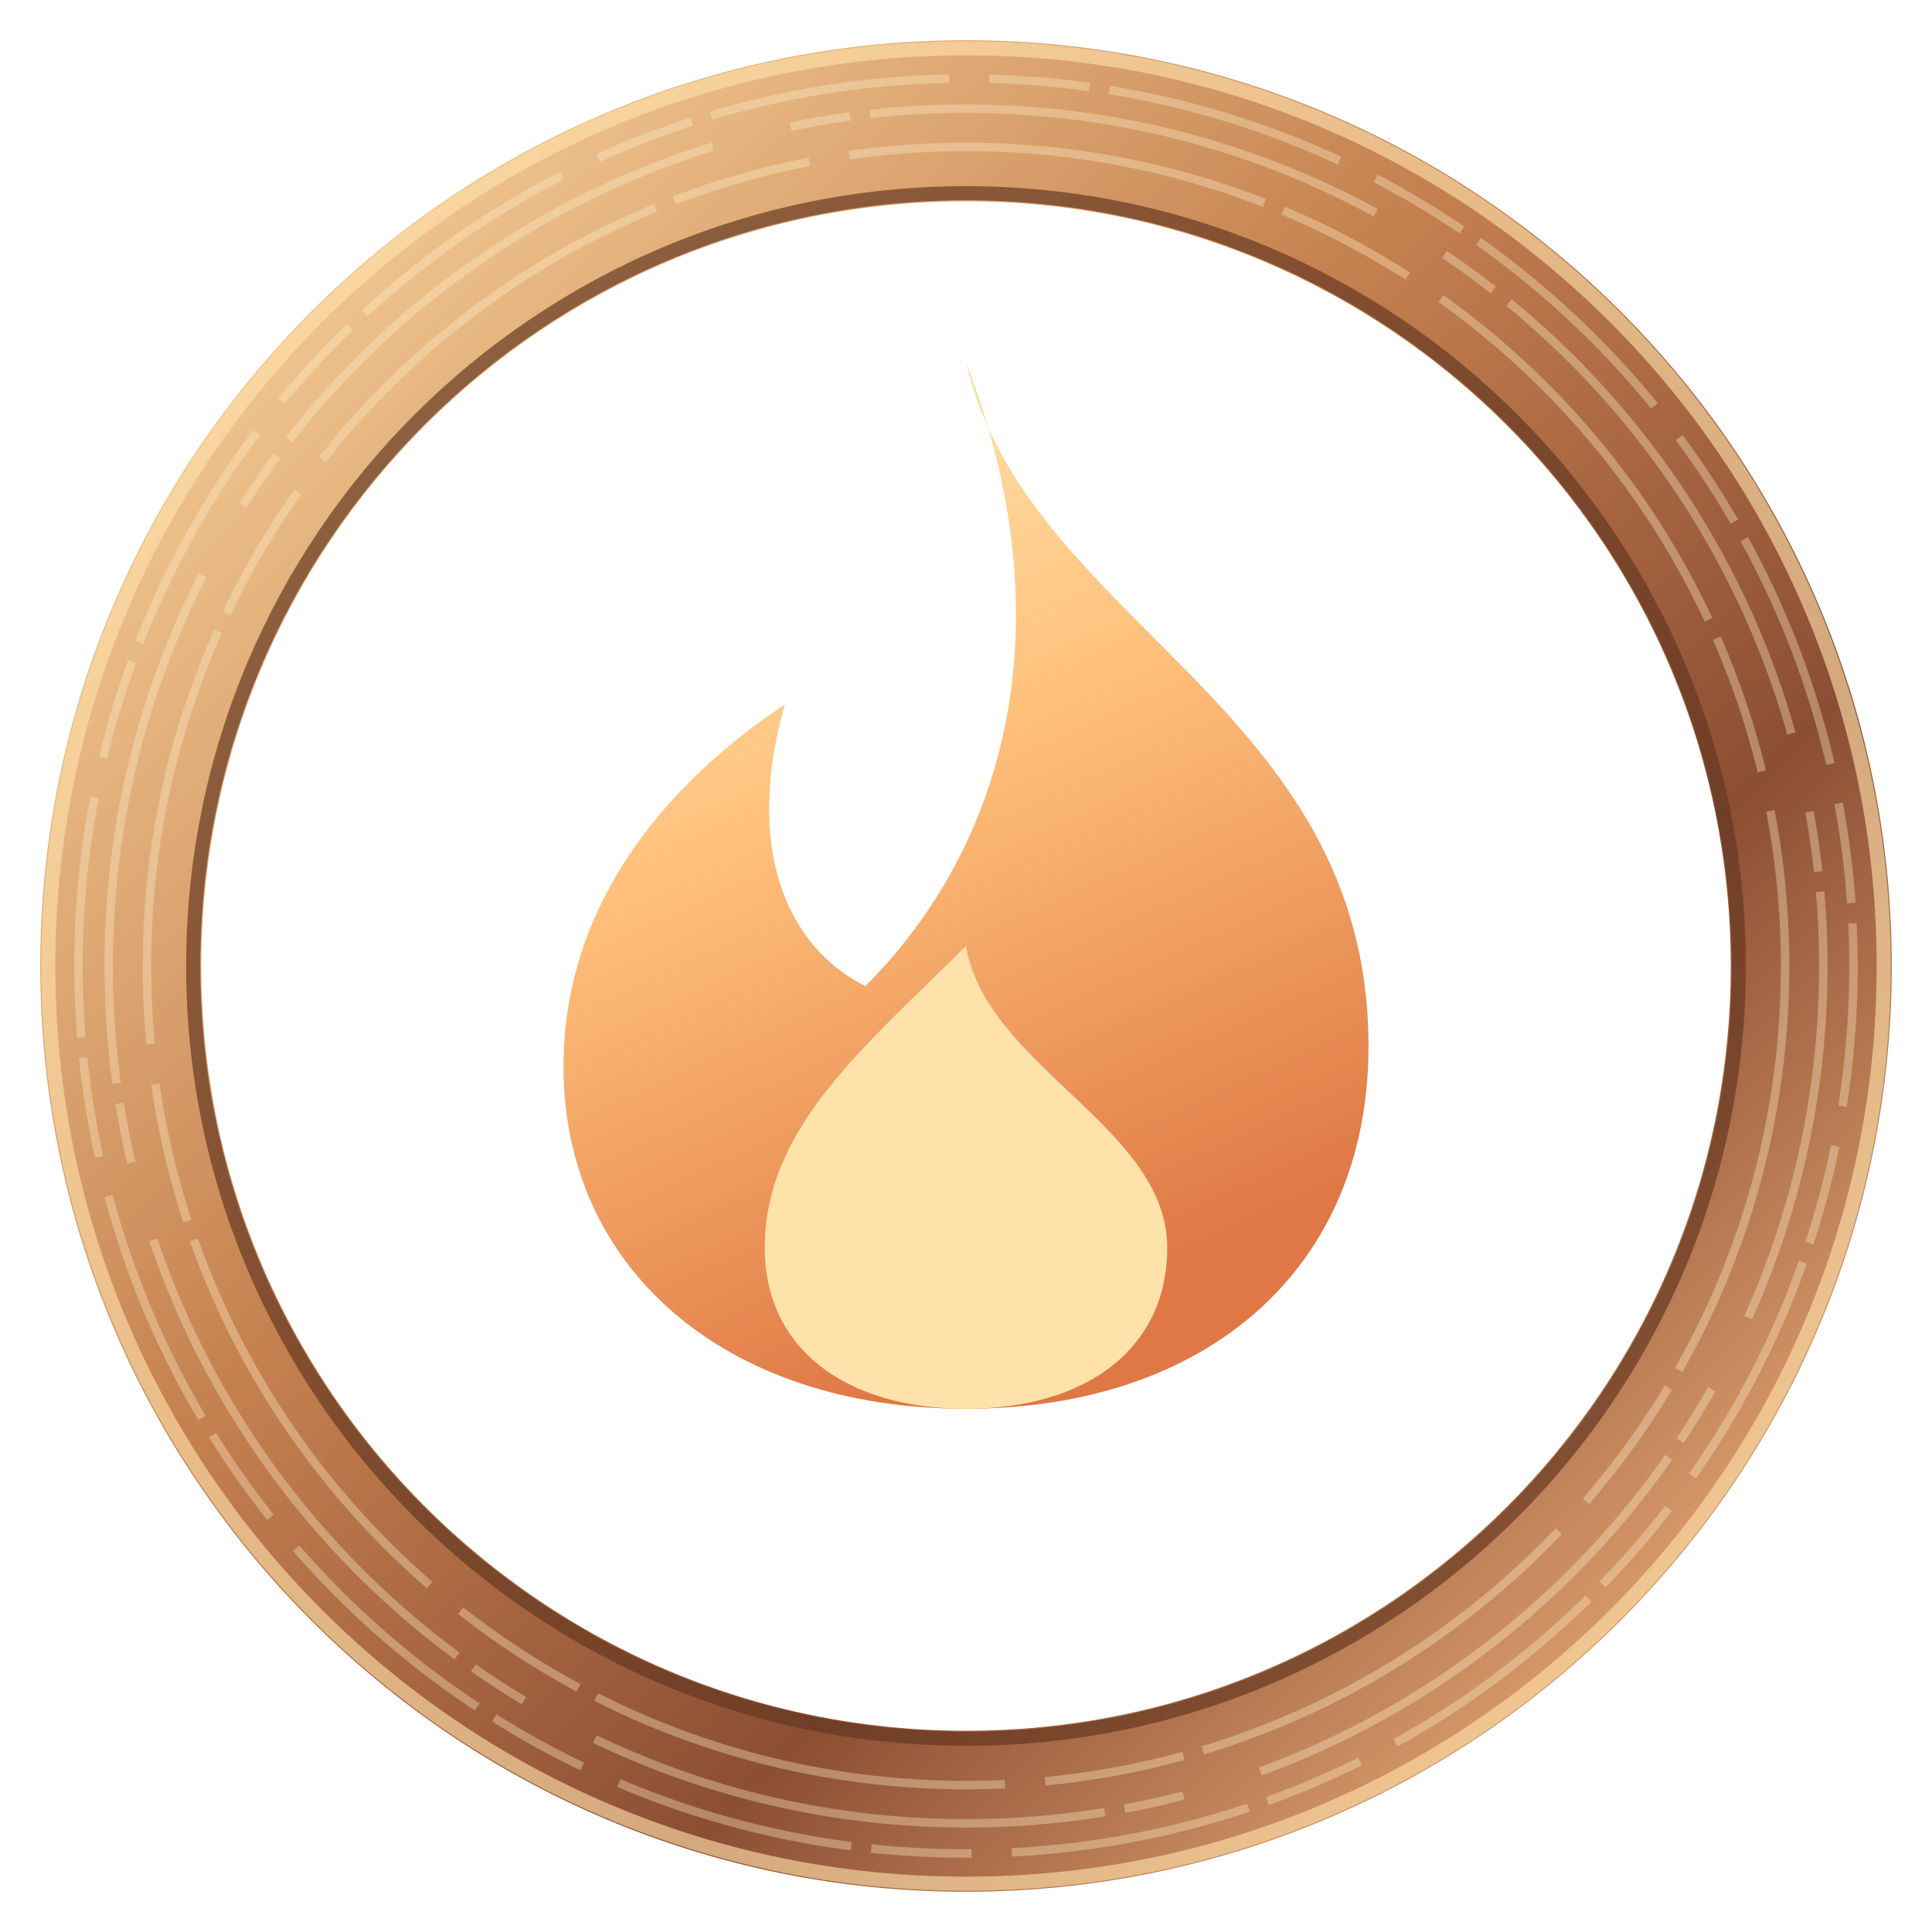
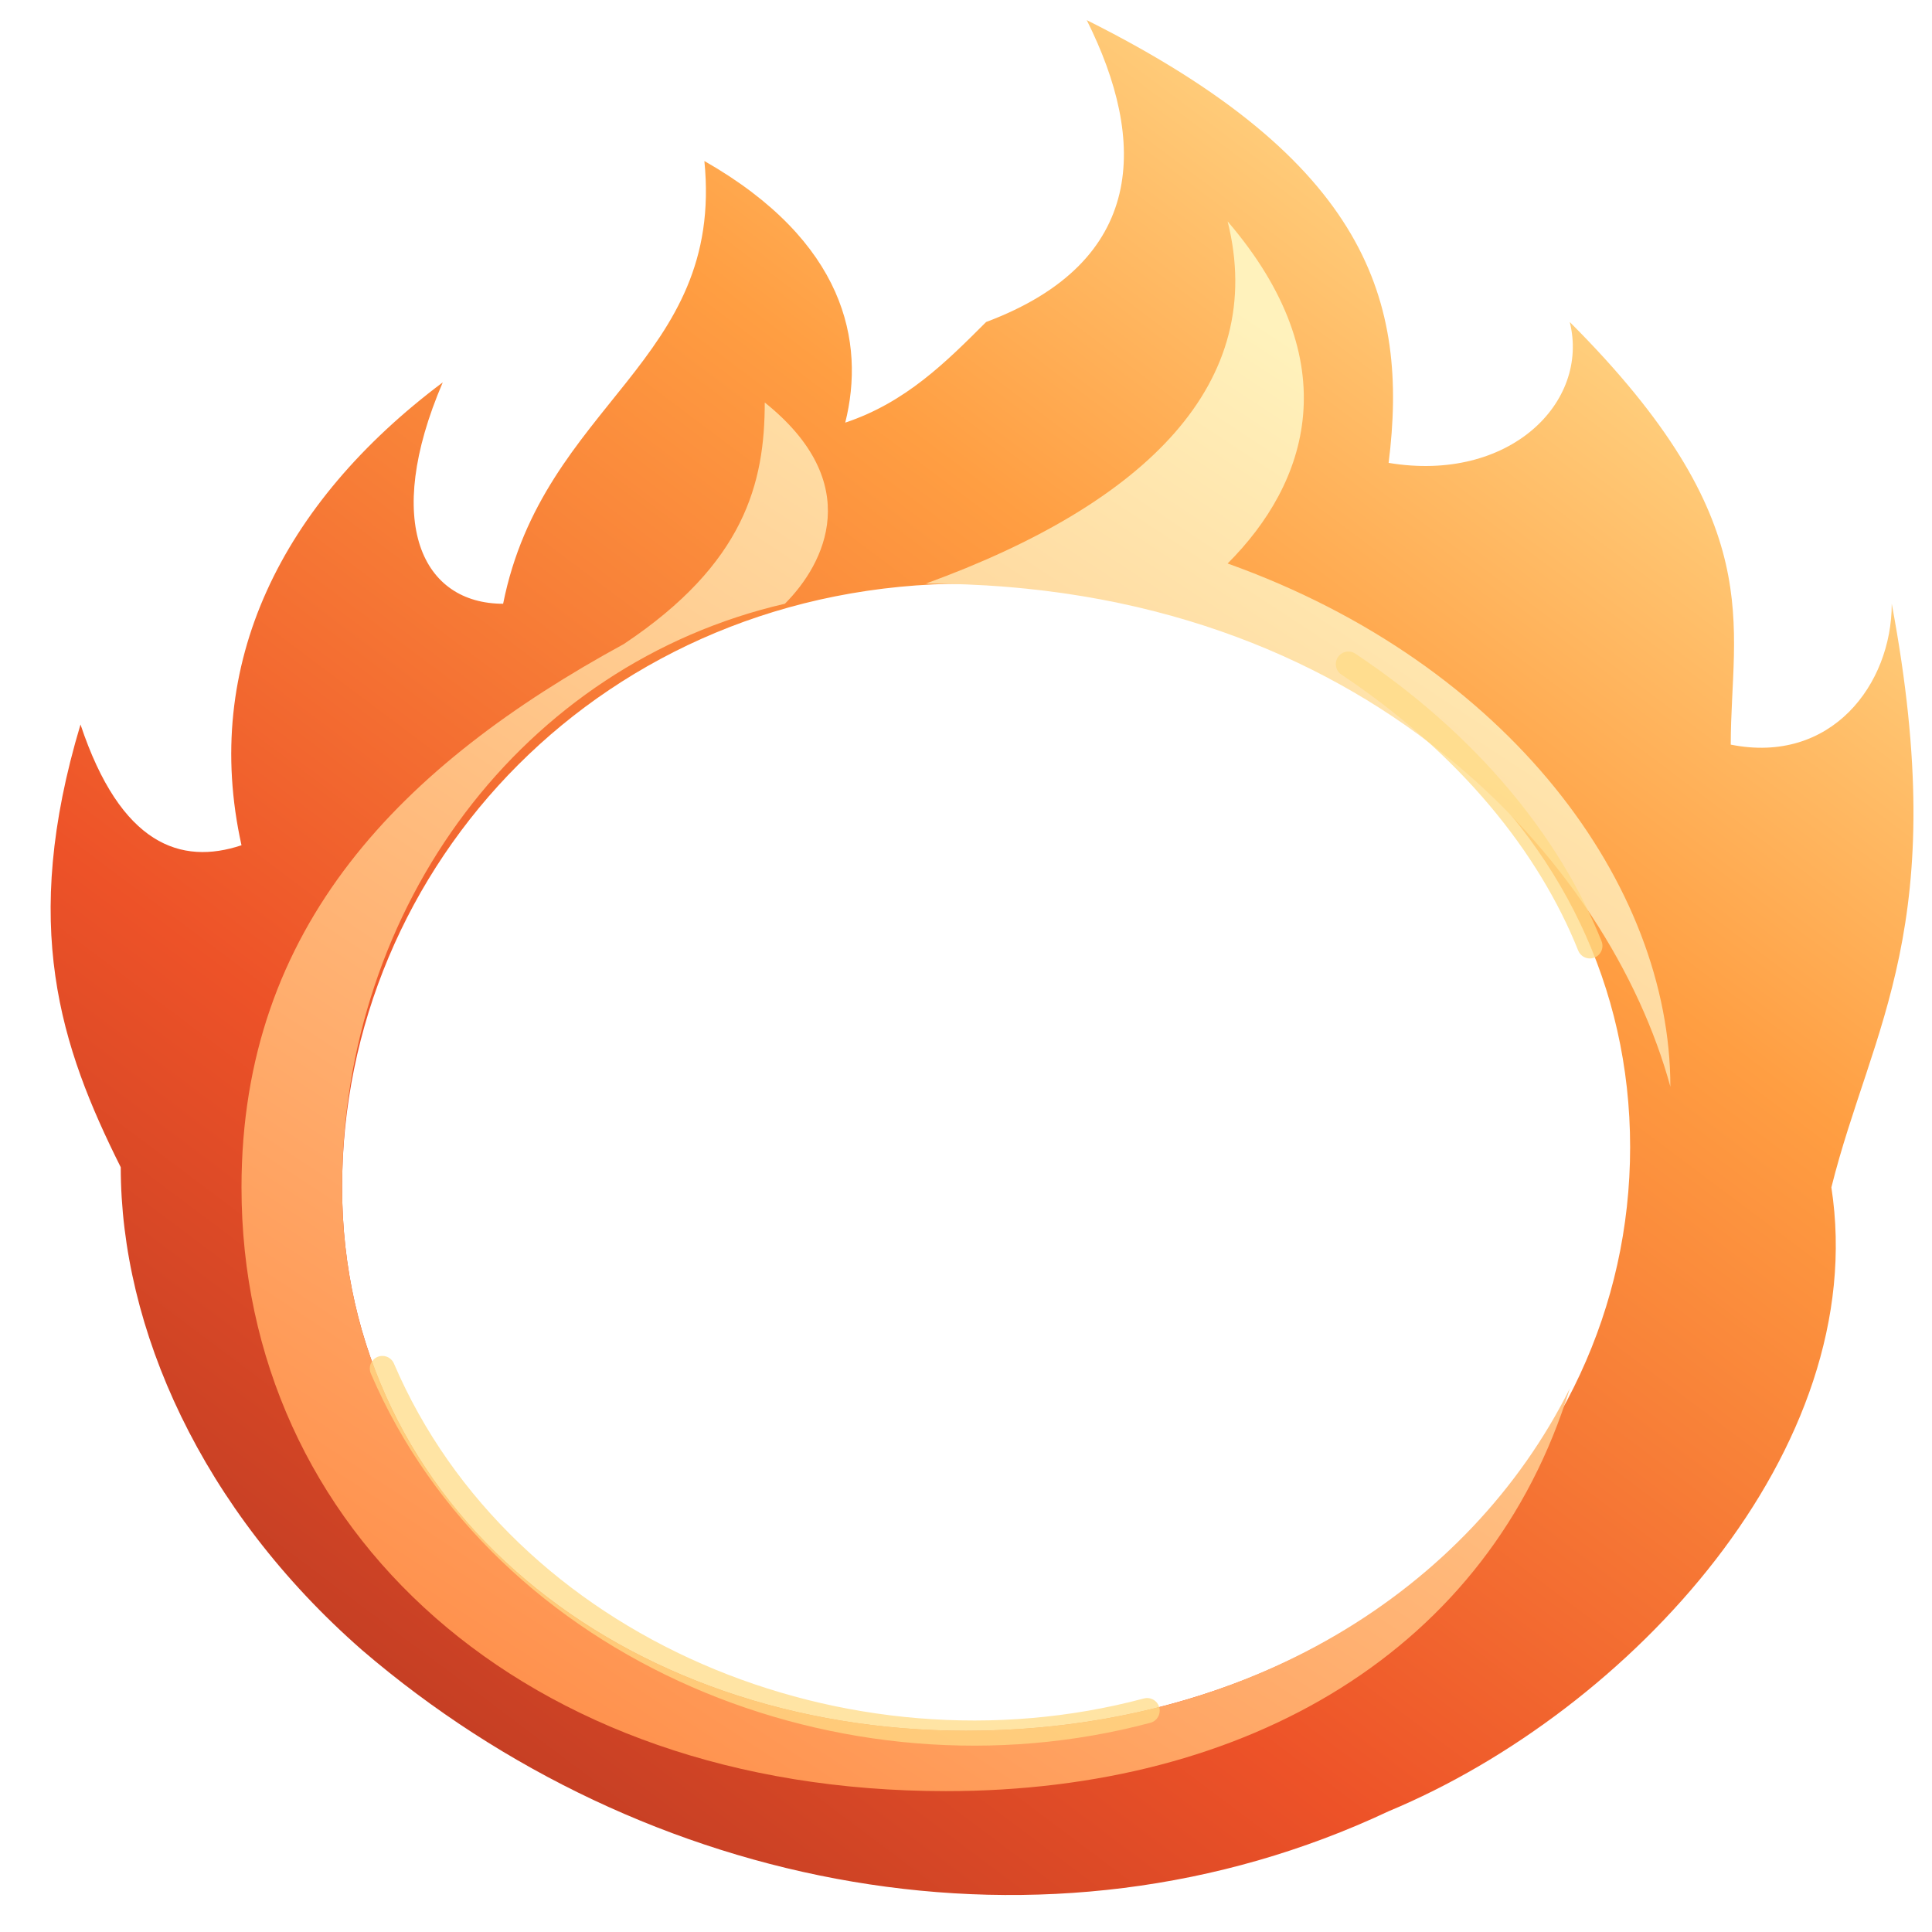
<svg xmlns="http://www.w3.org/2000/svg" viewBox="0 0 96 96" role="img" aria-labelledby="title">
  <defs>
-     <linearGradient id="copper" x1="0" y1="0" x2="1" y2="1" gradientUnits="objectBoundingBox">
-       <stop stop-color="#ffdda5" />
-       <stop offset=".41" stop-color="#c4804f" />
-       <stop offset=".68" stop-color="#8c4e34" />
-       <stop offset="1" stop-color="#ffc285" />
+     <linearGradient id="fire" x1="0" y1="1" x2=".75" y2="0">
+       <stop stop-color="#a52f21" />
+       <stop offset=".36" stop-color="#ed5228" />
+       <stop offset=".72" stop-color="#ff9e42" />
+       <stop offset="1" stop-color="#ffdf91" />
    </linearGradient>
-     <linearGradient id="ember" x1="0" y1="0" x2=".35" y2="1">
-       <stop stop-color="#fff0bf" />
-       <stop offset=".48" stop-color="#ffc07b" />
-       <stop offset="1" stop-color="#df7845" />
+     <linearGradient id="heat" x1="0" y1="1" x2=".6" y2="0">
+       <stop stop-color="#ff823c" />
+       <stop offset="1" stop-color="#fff2bc" />
    </linearGradient>
  </defs>
-   <circle cx="48" cy="48" r="42" fill="none" stroke="url(#copper)" stroke-width="8" />
-   <circle cx="48" cy="48" r="45.6" fill="none" stroke="#ffe0ab" stroke-opacity=".62" stroke-width=".7" />
-   <circle cx="48" cy="48" r="38.4" fill="none" stroke="#643721" stroke-opacity=".68" stroke-width=".7" />
-   <g fill="none" stroke="#fff0c8" stroke-width=".42" stroke-opacity=".36">
-     <circle cx="48" cy="48" r="40.7" stroke-dasharray="21 1 7 2" />
-     <circle cx="48" cy="48" r="42.6" stroke-dasharray="3 1 26 4" stroke-dashoffset="12" />
-     <circle cx="48" cy="48" r="44.1" stroke-dasharray="12 2 5 1" stroke-dashoffset="5" />
-   </g>
-   <path d="M48 18 C51 31 68 35 68 52 C68 63 60 70 48 70 C36 70 28 63 28 53 C28 45 33 39 39 35 C37 42 39 47 43 49 C50 42 53 31 48 18Z" fill="url(#ember)" />
-   <path d="M48 47 C49 53 58 56 58 62 C58 67 54 70 48 70 C42 70 38 67 38 62 C38 56 43 52 48 47Z" fill="#ffe2a9" />
+   <path fill="url(#fire)" fill-rule="evenodd" d="   M49 16 C57 13 57 7 54 1 C68 8 70 15 69 23   C75 24 79 20 78 16 C88 26 86 31 86 37   C91 38 94 34 94 30 C97 46 93 51 91 59   C93 72 81 85 69 90 C52 98 32 94 18 82   C10 75 6 66 6 58 C3 52 1 46 4 36   C6 42 9 43 12 42 C10 33 14 25 22 19   C19 26 21 30 25 30 C27 20 36 18 35 8   C42 12 43 17 42 21 C45 20 47 18 49 16 Z   M48 29 C30 29 17 43 17 59 C17 75 31 86 48 86   C67 86 81 73 81 57 C81 41 67 29 48 29 Z" />
+   <path fill="url(#heat)" d="   M12 59 C12 46 20 38 31 32 C37 28 38 24 38 20   C43 24 41 28 39 30 C26 33 17 45 17 59   C17 75 31 86 48 86 C62 86 73 79 78 69   C74 82 62 89 47 89 C26 89 12 76 12 59 Z   M46 29 C57 25 63 19 61 11 C67 18 65 24 61 28   C75 33 83 44 83 54 C80 43 68 29 46 29 Z" />
+   <path d="M19 68 C25 82 42 89 57 85 M67 33 C73 37 77 42 79 47" fill="none" stroke="#ffdb86" stroke-width="1.25" stroke-linecap="round" opacity=".75" />
</svg>
